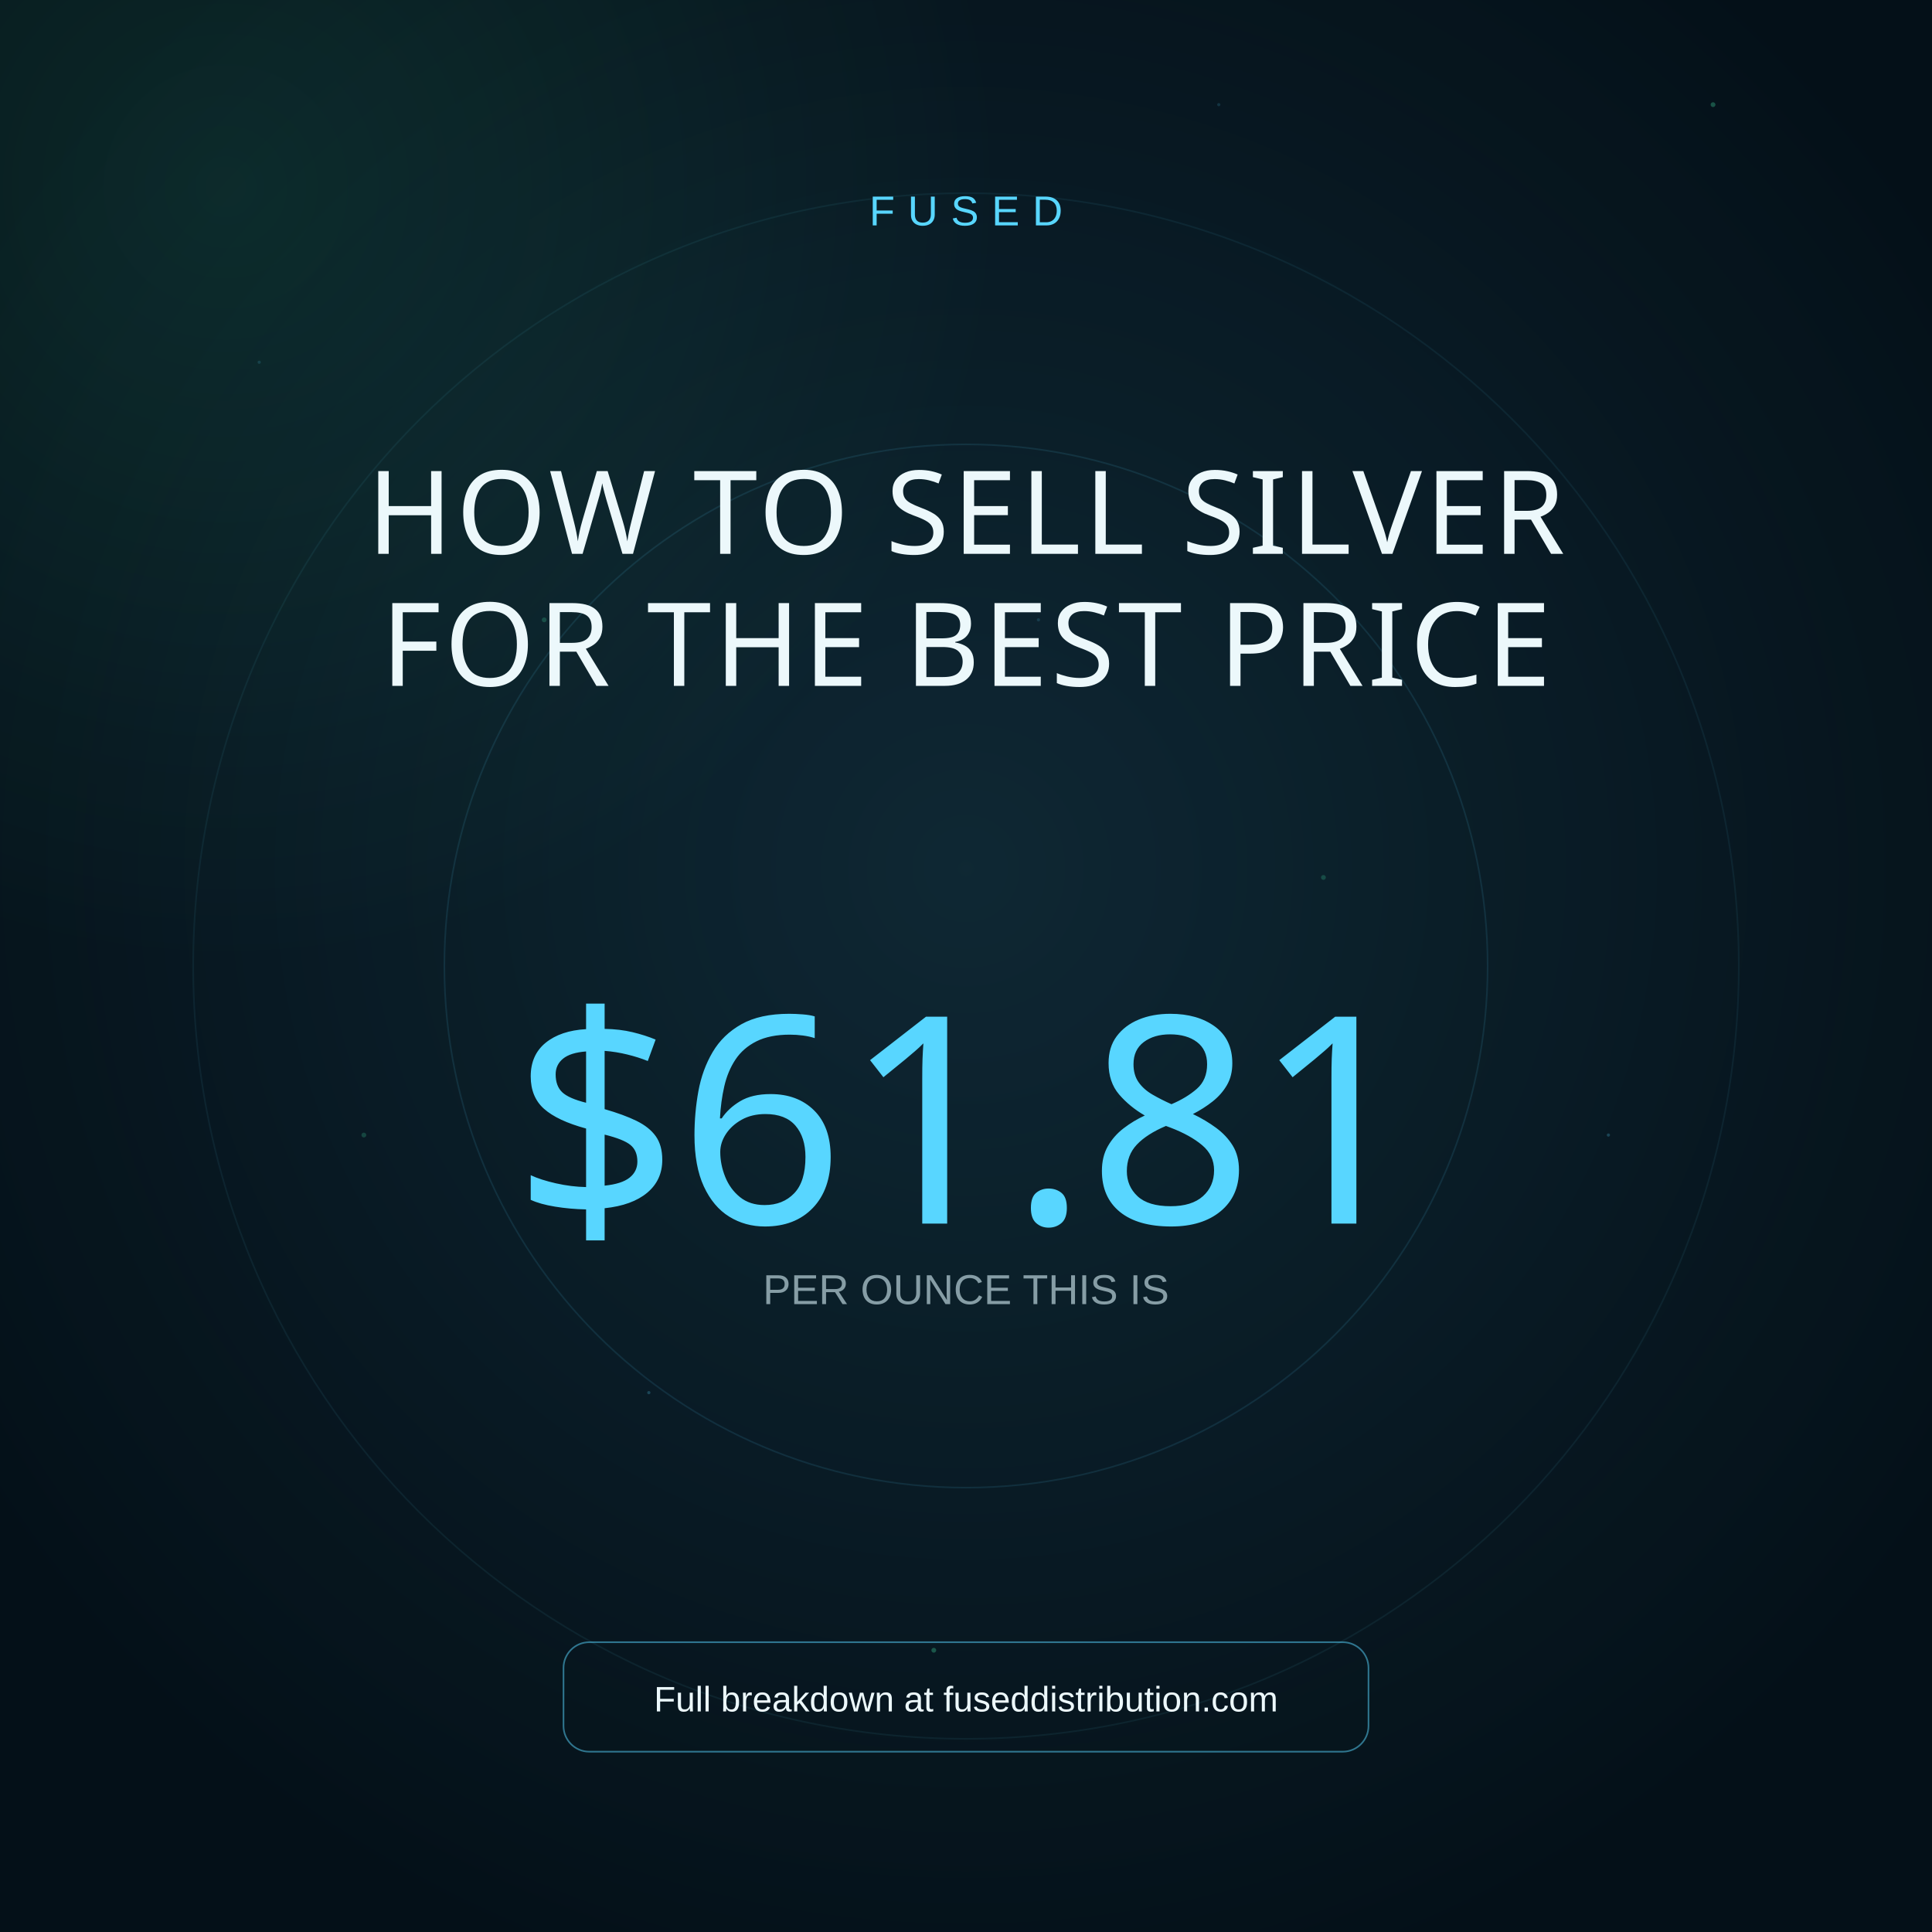
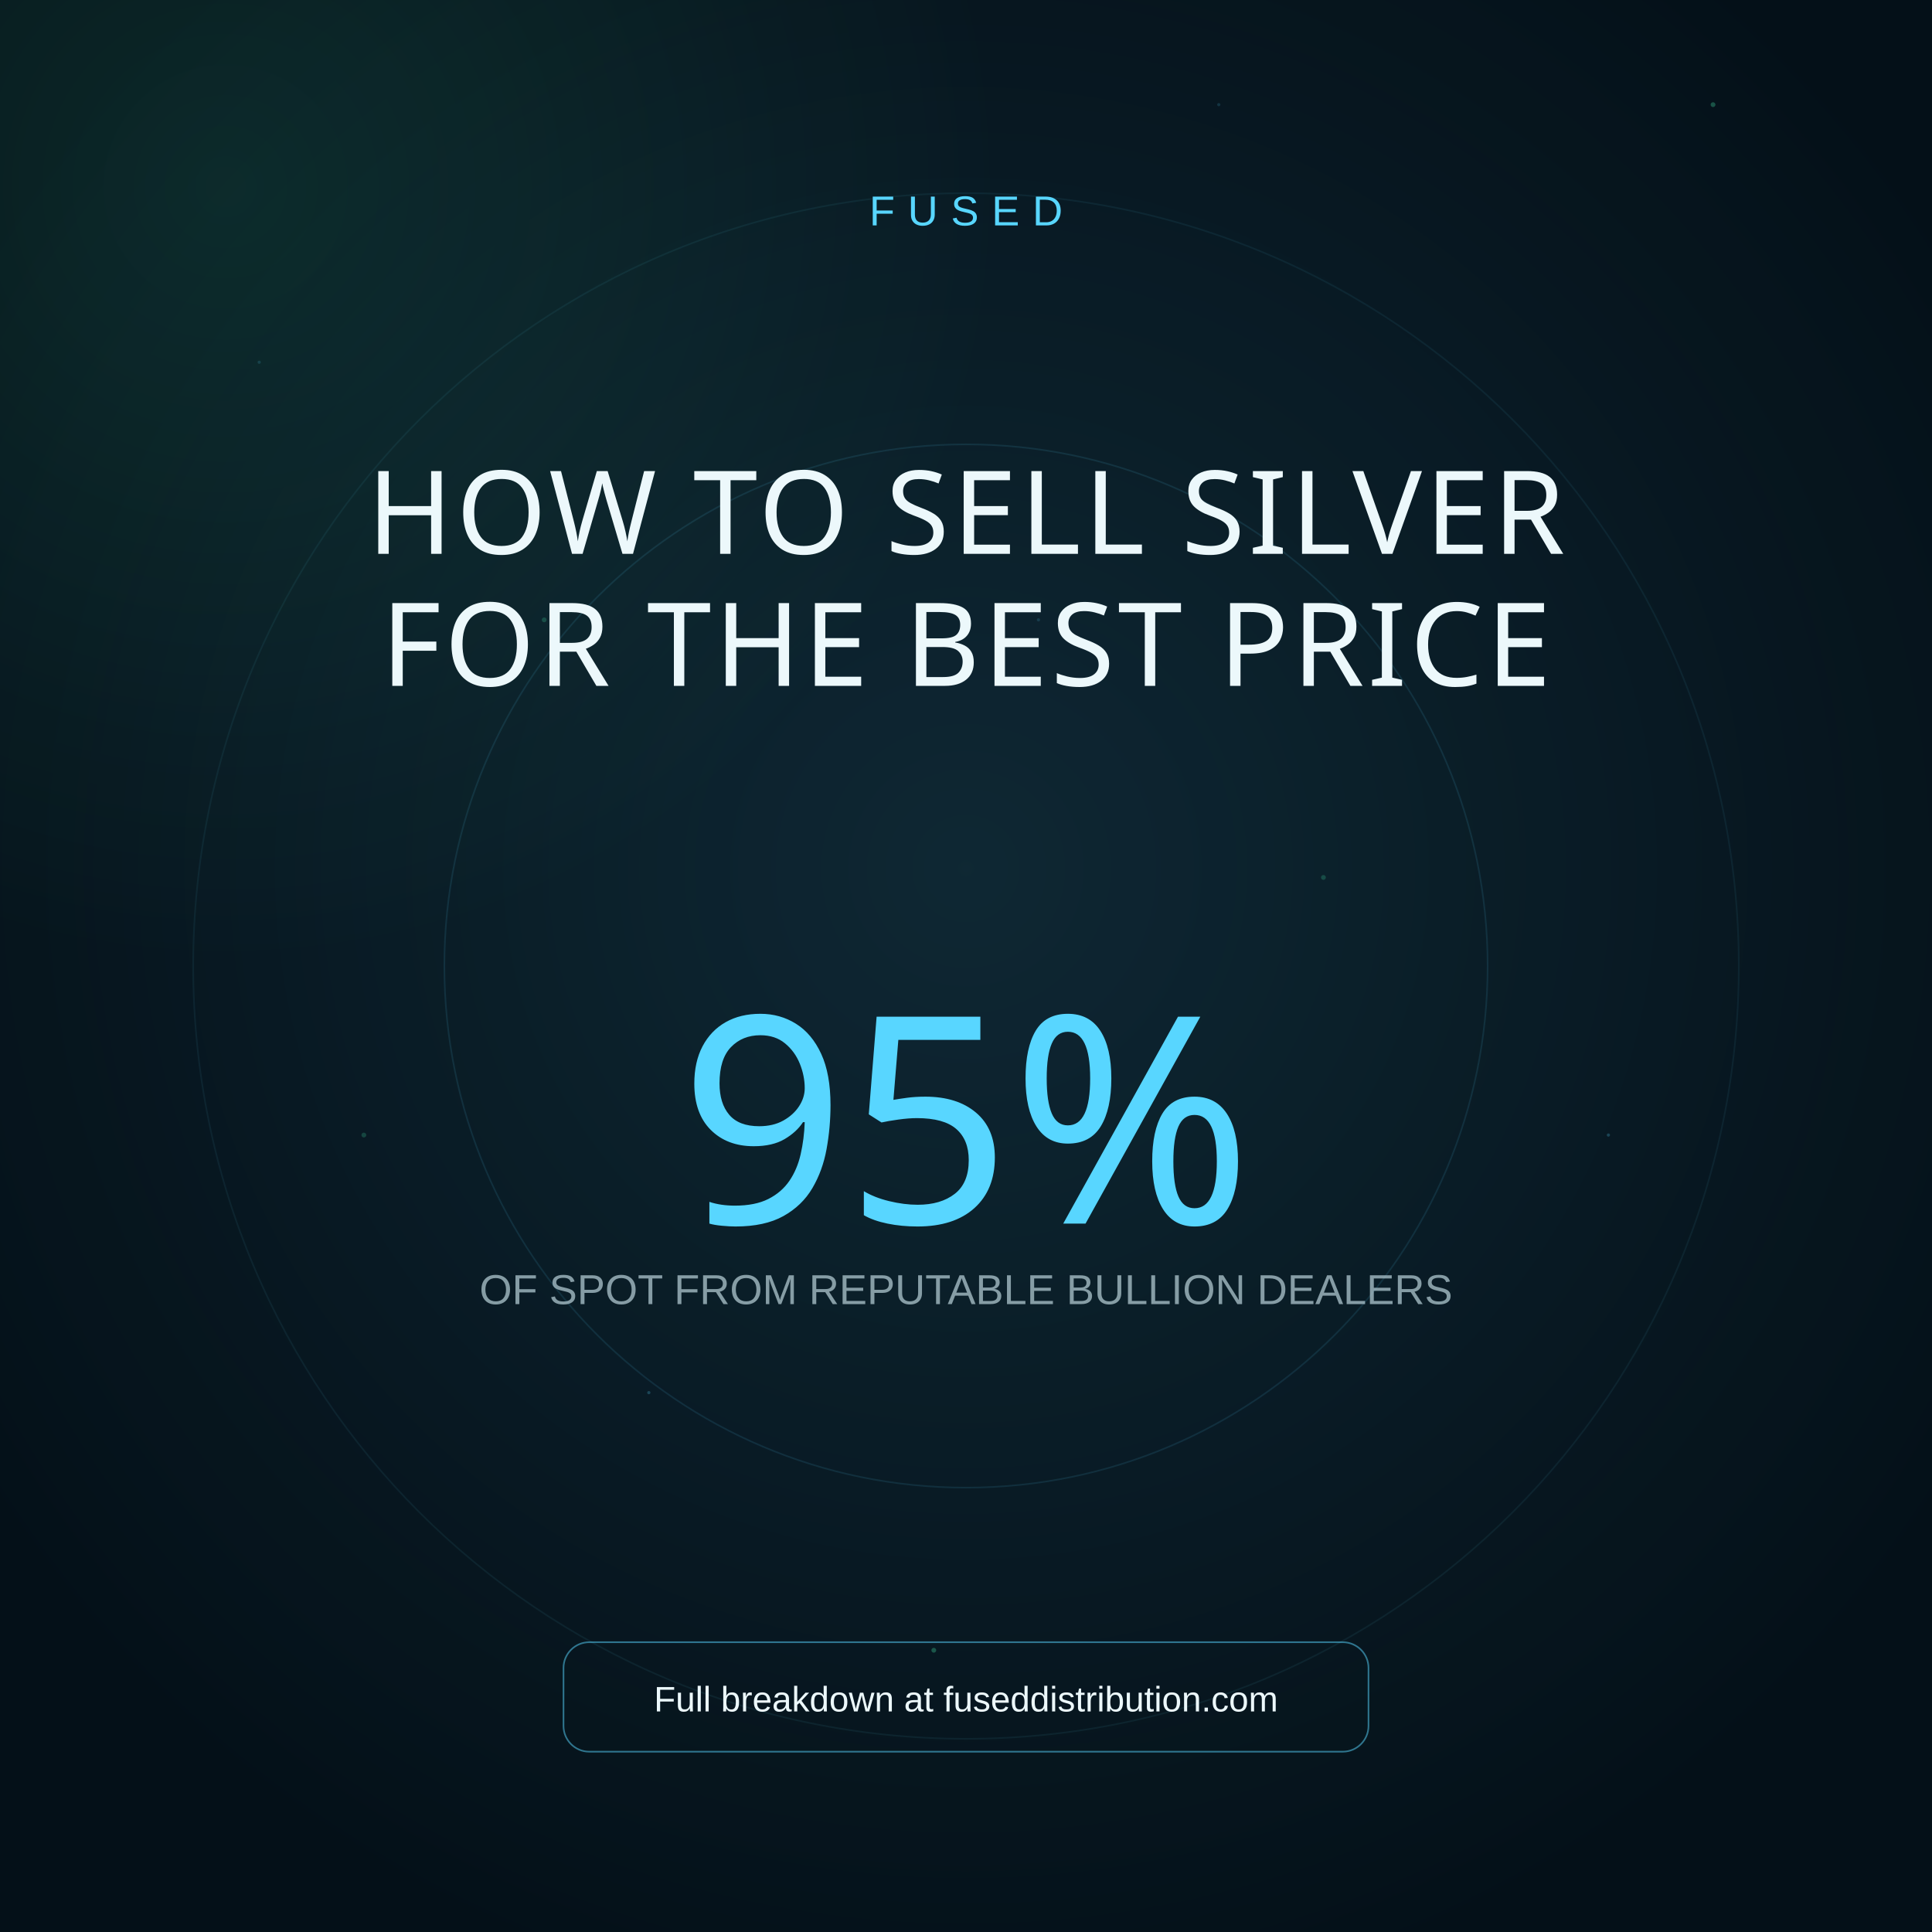
<svg xmlns="http://www.w3.org/2000/svg" width="1200" height="1200" viewBox="0 0 1200 1200">
  <rect width="1200" height="1200" fill="#041018" />
  <radialGradient id="g1" cx="50%" cy="45%" r="60%">
    <stop offset="0%" stop-color="#58d6ff" stop-opacity="0.12" />
    <stop offset="100%" stop-color="#58d6ff" stop-opacity="0" />
  </radialGradient>
  <radialGradient id="g2" cx="12%" cy="10%" r="40%">
    <stop offset="0%" stop-color="#4dffb8" stop-opacity="0.10" />
    <stop offset="100%" stop-color="#4dffb8" stop-opacity="0" />
  </radialGradient>
  <rect width="1200" height="1200" fill="url(#g1)" />
  <rect width="1200" height="1200" fill="url(#g2)" />
  <circle cx="600" cy="600" r="480" fill="none" stroke="#58d6ff" stroke-opacity="0.07" />
  <circle cx="600" cy="600" r="324" fill="none" stroke="#58d6ff" stroke-opacity="0.11" />
  <circle cx="757" cy="65" r="1" fill="#58d6ff" opacity="0.15" />
  <circle cx="338" cy="385" r="1.5" fill="#4dffb8" opacity="0.19" />
  <circle cx="999" cy="705" r="1" fill="#58d6ff" opacity="0.23" />
  <circle cx="580" cy="1025" r="1.5" fill="#4dffb8" opacity="0.27" />
  <circle cx="161" cy="225" r="1" fill="#58d6ff" opacity="0.15" />
  <circle cx="822" cy="545" r="1.5" fill="#4dffb8" opacity="0.19" />
  <circle cx="403" cy="865" r="1" fill="#58d6ff" opacity="0.23" />
  <circle cx="1064" cy="65" r="1.5" fill="#4dffb8" opacity="0.27" />
  <circle cx="645" cy="385" r="1" fill="#58d6ff" opacity="0.15" />
  <circle cx="226" cy="705" r="1.5" fill="#4dffb8" opacity="0.19" />
  <text x="600" y="140" font-family="Arial, sans-serif" font-size="26" fill="#58d6ff" text-anchor="middle" letter-spacing="8">FUSED</text>
  <text x="600" y="344" font-family="Impact, sans-serif" font-size="72" fill="#ecf8fb" text-anchor="middle" letter-spacing="2">HOW TO SELL SILVER</text>
  <text x="600" y="426" font-family="Impact, sans-serif" font-size="72" fill="#ecf8fb" text-anchor="middle" letter-spacing="2">FOR THE BEST PRICE</text>
-   <text x="600" y="760" font-family="Impact, sans-serif" font-size="180" fill="#58d6ff" text-anchor="middle">$61.81</text>
-   <text x="600" y="810" font-family="Arial, sans-serif" font-size="26" fill="rgba(175,198,207,0.75)" text-anchor="middle">PER OUNCE THIS IS</text>
+   <text x="600" y="760" font-family="Impact, sans-serif" font-size="180" fill="#58d6ff" text-anchor="middle">95%</text>
+   <text x="600" y="810" font-family="Arial, sans-serif" font-size="26" fill="rgba(175,198,207,0.75)" text-anchor="middle">OF SPOT FROM REPUTABLE BULLION DEALERS</text>
  <rect x="350" y="1020" width="500" height="68" rx="16" fill="none" stroke="#58d6ff" stroke-opacity="0.5" />
  <text x="600" y="1063" font-family="Arial, sans-serif" font-size="22" fill="#ecf8fb" text-anchor="middle">Full breakdown at fuseddistribution.com</text>
</svg>
